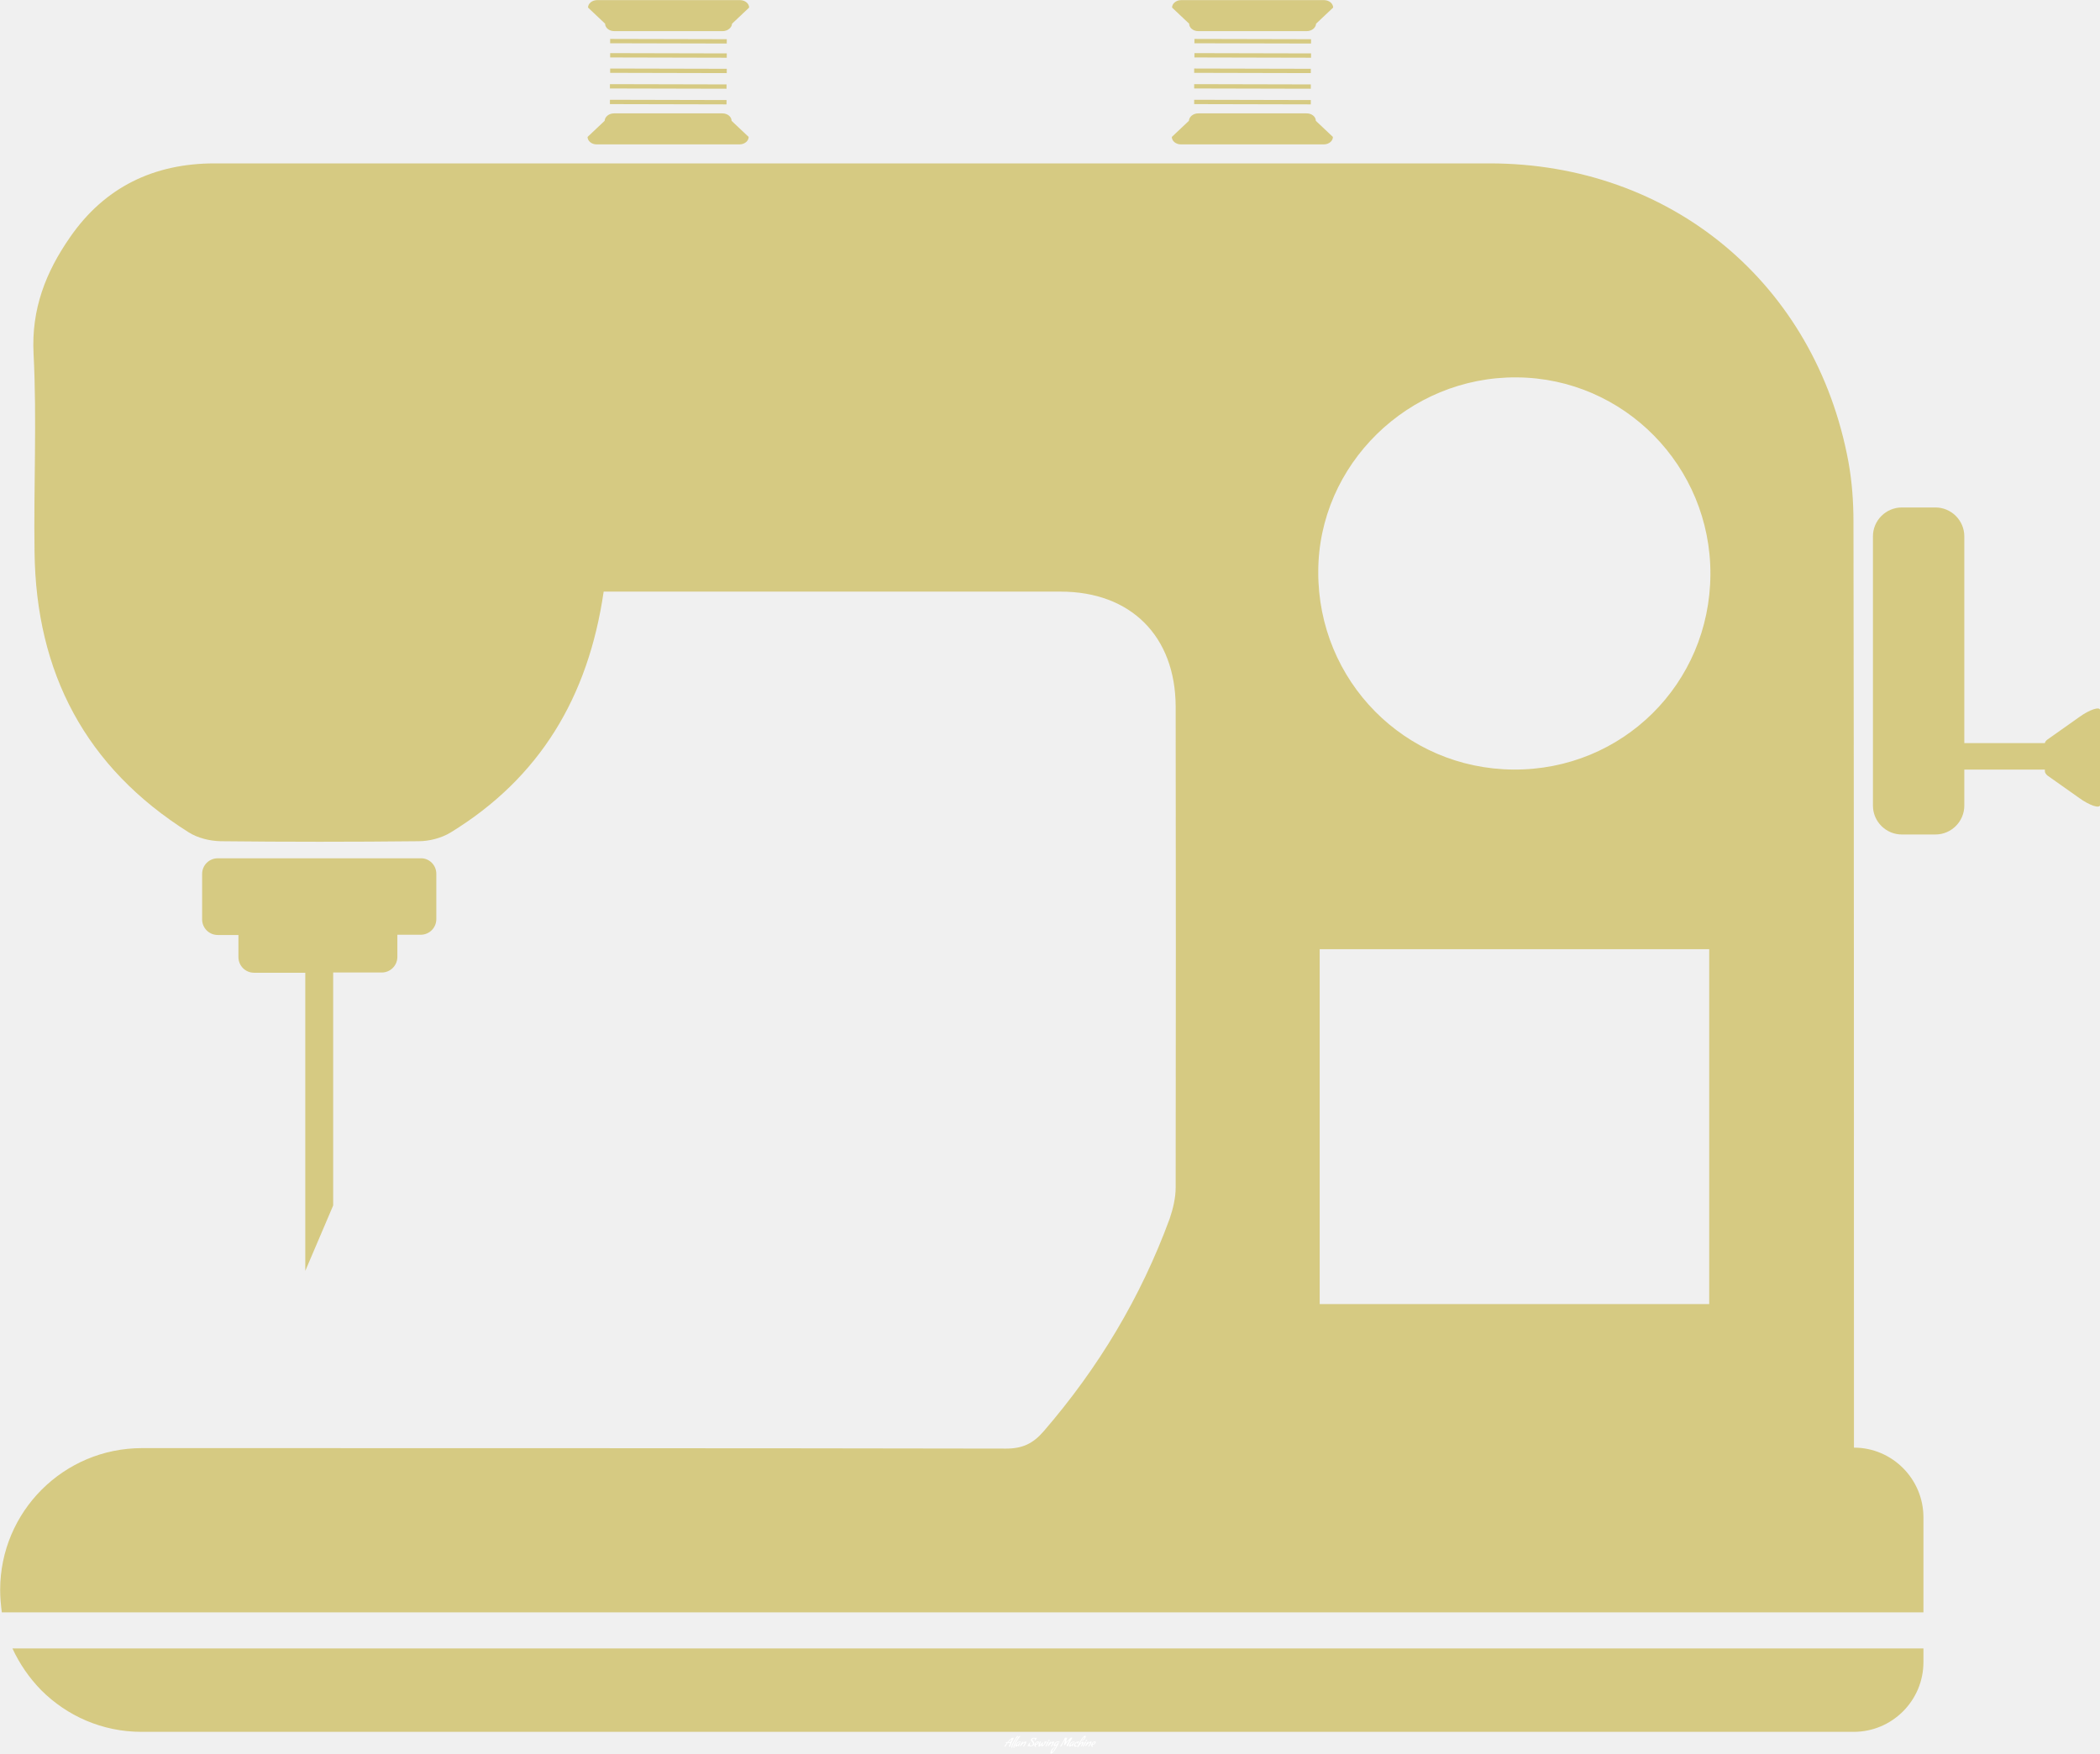
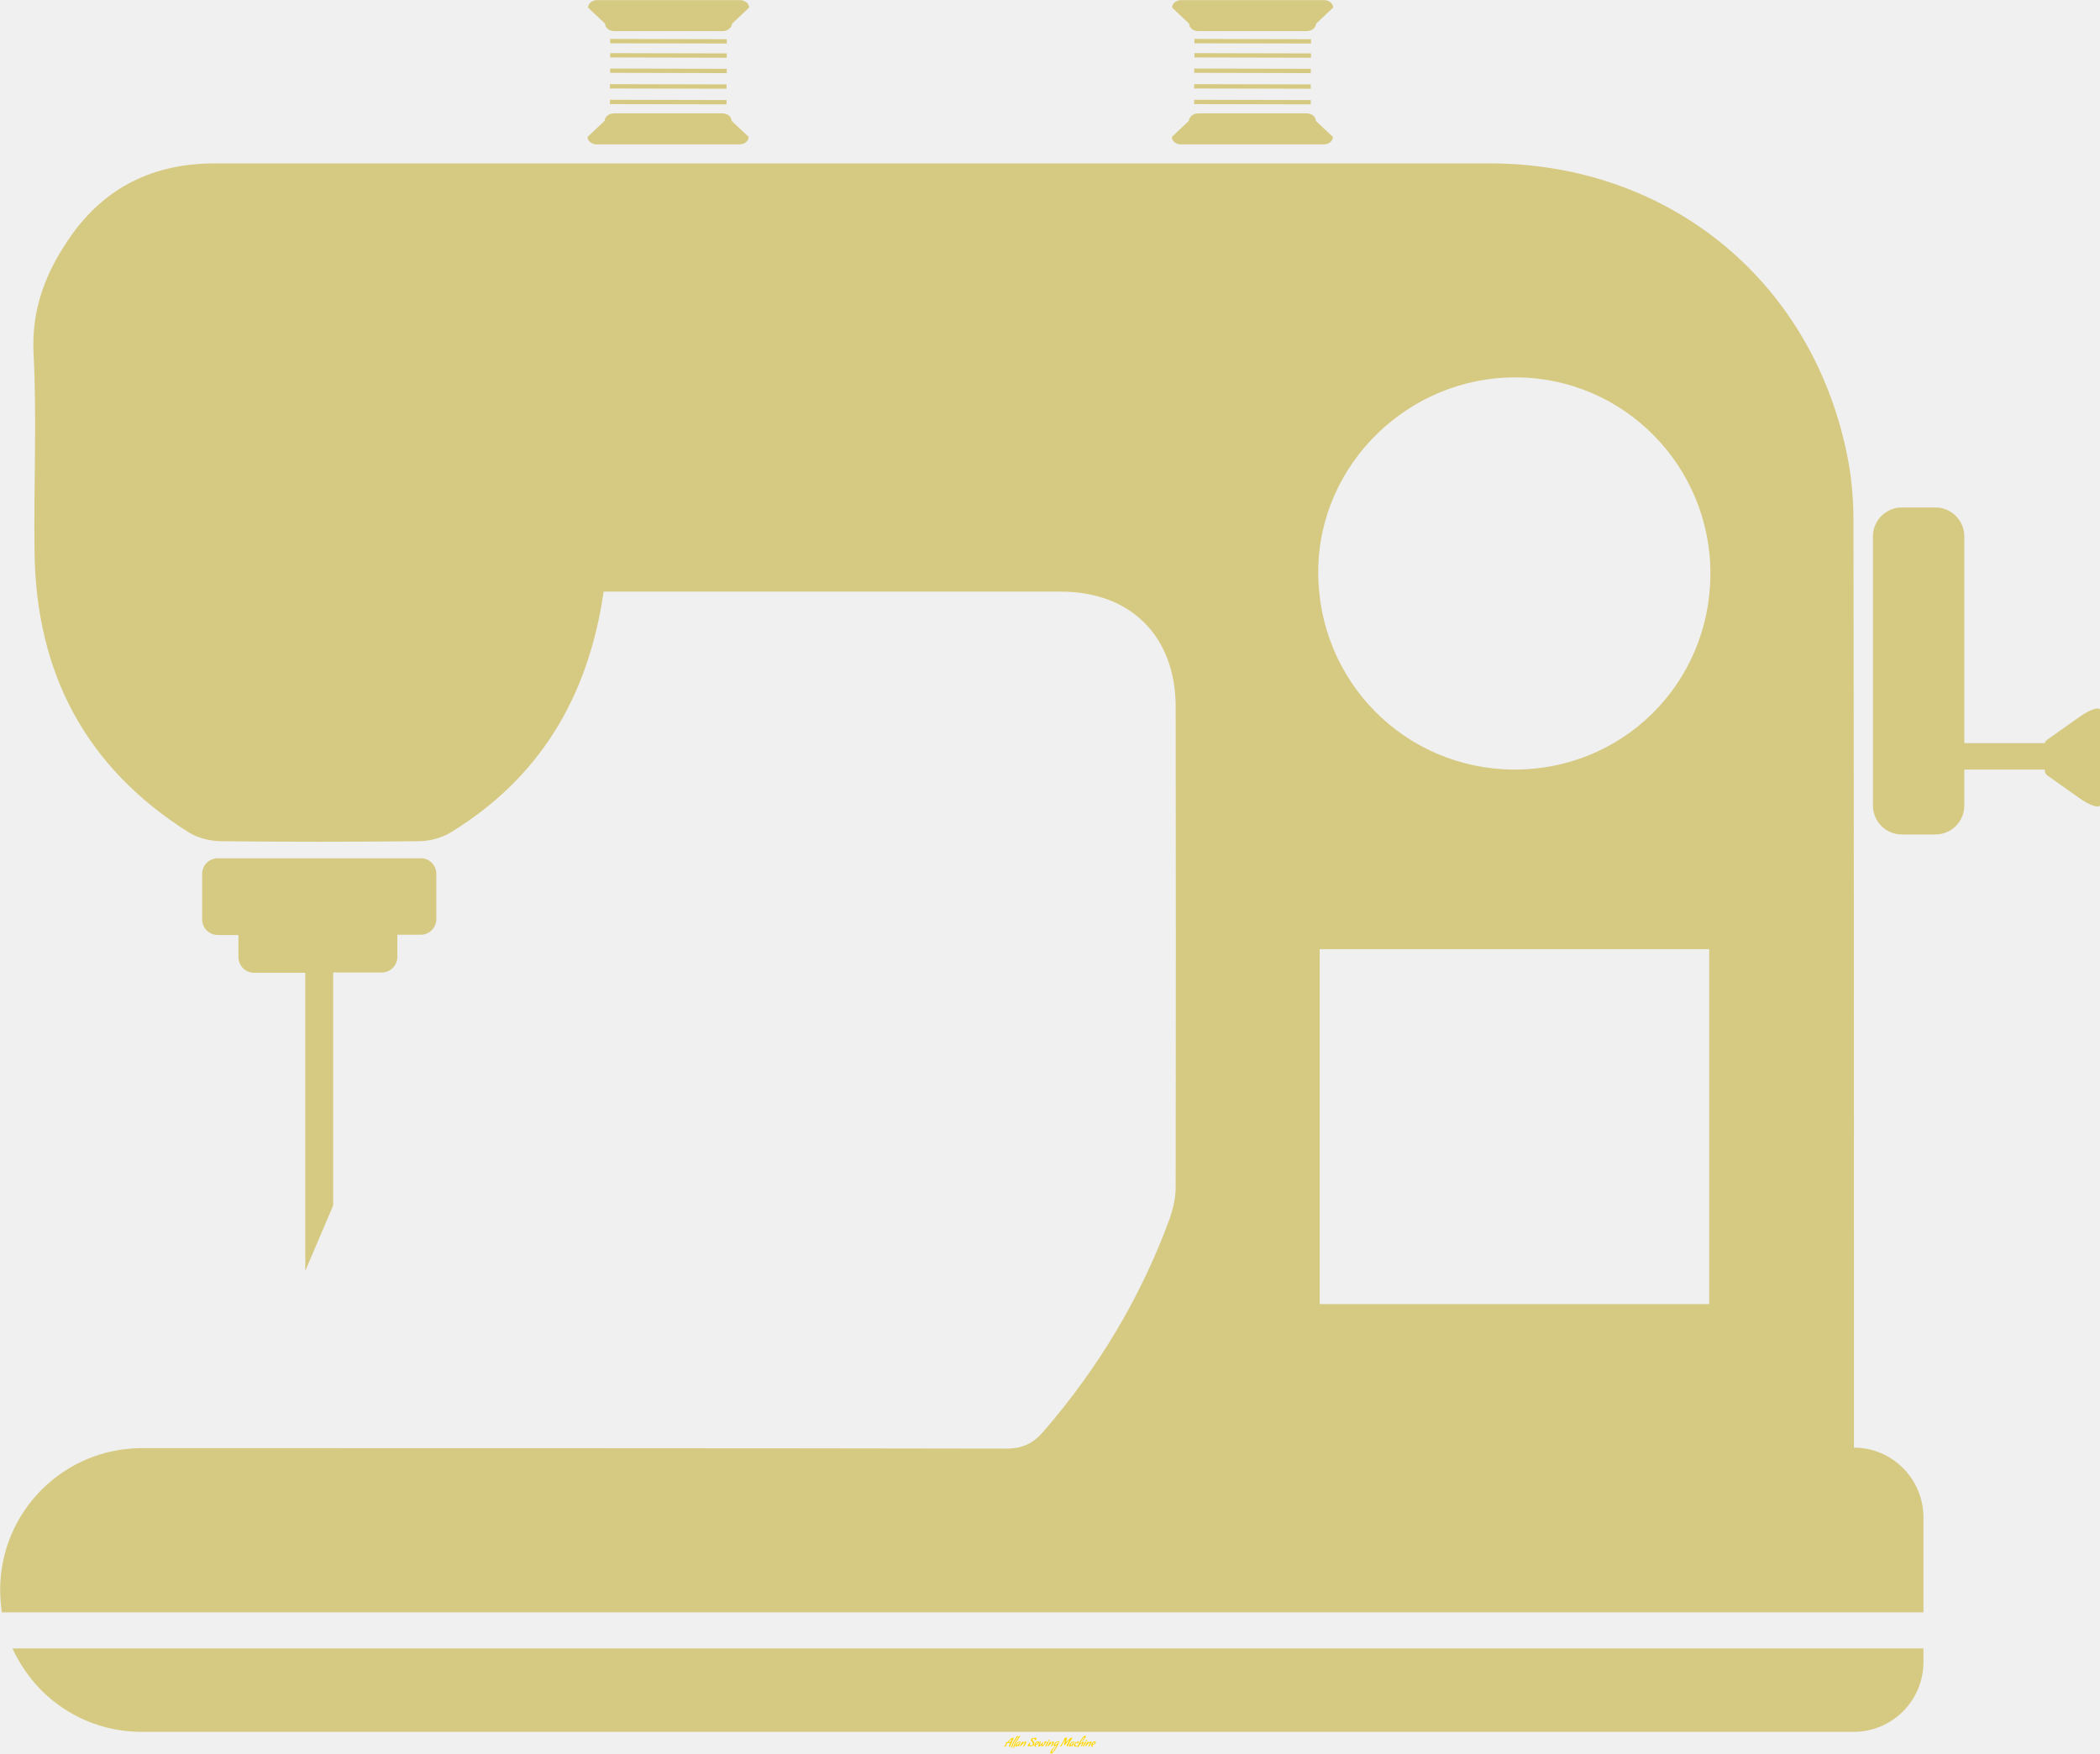
<svg xmlns="http://www.w3.org/2000/svg" data-v-423bf9ae="" viewBox="0 0 6989.141 5837" class="iconAbove">
-   <g data-v-423bf9ae="" id="7d8fcb90-9b72-4971-91ea-a4782296ab28" fill="#FFFFFF" transform="matrix(2.828854,0,0,2.828854,3342.944,5776.172)">
+   <g data-v-423bf9ae="" id="7d8fcb90-9b72-4971-91ea-a4782296ab28" fill="#FFD700" transform="matrix(2.828854,0,0,2.828854,3342.944,5776.172)">
    <path d="M1.50 8.82L1.50 8.82L1.50 8.82Q1.40 8.82 1.37 8.69L1.37 8.69L1.37 8.69Q1.37 8.46 1.71 8.15L1.71 8.15L1.71 8.15Q2.04 7.84 2.25 7.76L2.25 7.76L2.25 7.76Q2.45 7.67 3.60 7.64L3.60 7.64L3.79 7.42L3.79 7.42Q8.05 2.51 9.70 2.51L9.70 2.51L9.70 2.51Q9.84 2.49 10.02 2.49L10.02 2.49L10.02 2.49Q10.99 2.49 10.99 2.95L10.99 2.95L10.99 2.95Q10.99 3.04 10.81 3.40L10.81 3.40L10.18 4.66L10.18 4.66Q9.73 5.56 9.31 6.48L9.31 6.48L9.31 6.48Q7.04 11.48 6.68 13.03L6.68 13.03L6.68 13.03Q6.68 13.15 6.39 13.15L6.39 13.15L6.39 13.15Q6.10 13.15 5.70 12.83L5.70 12.83L5.70 12.83Q5.29 12.52 5.29 12.28L5.29 12.28L5.29 12.28Q5.29 11.84 5.98 10.64L5.98 10.64L5.98 10.64Q6.66 9.44 6.66 9.07L6.66 9.07L6.66 9.07Q6.66 8.58 4.76 8.58L4.76 8.58L4.76 8.58Q4.48 8.58 3.89 8.61L3.89 8.61L3.36 9.31L3.36 9.31Q2.38 10.63 1.48 12.57L1.48 12.57L1.48 12.57Q1.33 12.92 0.55 12.92L0.55 12.92L0.55 12.92Q-0.24 12.92-0.24 12.70L-0.24 12.70L-0.24 12.70Q-0.24 12.54 0.64 11.35L0.64 11.35L0.64 11.35Q1.51 10.15 2.72 8.69L2.72 8.69L2.72 8.69Q2.51 8.72 2.18 8.75L2.18 8.75L2.18 8.75Q1.86 8.78 1.69 8.80L1.69 8.80L1.69 8.80Q1.51 8.82 1.50 8.82ZM7.31 7.01L7.31 7.01L7.31 7.01Q7.85 6.36 8.13 5.68L8.13 5.68L8.13 5.68Q8.40 5.01 8.40 4.77L8.40 4.77L8.40 4.77Q8.40 4.54 8.16 4.54L8.16 4.54L8.16 4.54Q7.74 4.54 6.78 5.43L6.78 5.43L6.78 5.43Q5.81 6.31 4.68 7.64L4.68 7.64L6.20 7.67L6.20 7.67Q6.76 7.67 7.31 7.01ZM8.18 12.88L8.18 12.88L8.18 12.88Q8.18 12.32 8.64 11.14L8.64 11.14L8.64 11.14Q9.10 9.95 9.67 8.83L9.67 8.83L9.67 8.83Q10.25 7.71 11.23 6.08L11.23 6.08L11.23 6.08Q12.68 3.65 14.22 1.27L14.22 1.27L14.22 1.27Q14.46 0.90 14.97 0.66L14.97 0.66L14.97 0.66Q15.47 0.42 15.88 0.42L15.88 0.42L15.88 0.42Q16.28 0.42 16.30 0.64L16.30 0.64L16.30 0.64Q16.30 0.71 16.21 0.80L16.21 0.80L16.21 0.80Q15.74 1.23 14.62 2.81L14.62 2.81L14.62 2.81Q13.50 4.38 12.24 6.41L12.24 6.41L12.24 6.41Q10.99 8.44 10.04 10.70L10.04 10.70L10.04 10.70Q9.10 12.95 9.10 14.38L9.10 14.38L9.10 14.38Q9.10 14.59 8.97 14.59L8.97 14.59L8.97 14.59Q8.74 14.59 8.57 14.41L8.57 14.41L8.57 14.41Q8.40 14.24 8.33 13.97L8.33 13.97L8.33 13.97Q8.18 13.44 8.18 12.88ZM10.56 12.88L10.56 12.88L10.56 12.88Q10.56 12.32 11.02 11.14L11.02 11.14L11.02 11.14Q11.48 9.95 12.05 8.83L12.05 8.83L12.05 8.83Q12.63 7.71 13.61 6.08L13.61 6.08L13.61 6.08Q15.06 3.65 16.60 1.27L16.60 1.27L16.60 1.27Q16.84 0.90 17.35 0.66L17.35 0.66L17.35 0.66Q17.85 0.42 18.26 0.42L18.26 0.42L18.26 0.42Q18.66 0.42 18.68 0.64L18.68 0.64L18.68 0.64Q18.68 0.71 18.59 0.80L18.59 0.80L18.59 0.80Q18.12 1.23 17.00 2.81L17.00 2.81L17.00 2.81Q15.88 4.38 14.62 6.41L14.62 6.41L14.62 6.41Q13.37 8.44 12.42 10.70L12.42 10.70L12.42 10.70Q11.48 12.95 11.48 14.38L11.48 14.38L11.48 14.38Q11.48 14.59 11.35 14.59L11.35 14.59L11.35 14.59Q11.12 14.59 10.95 14.41L10.95 14.41L10.95 14.41Q10.78 14.24 10.71 13.97L10.71 13.97L10.71 13.97Q10.56 13.44 10.56 12.88ZM16.10 11.86L16.10 11.86L16.13 11.56L16.13 11.56Q16.13 11.45 16.04 11.45L16.04 11.45L16.04 11.45Q15.92 11.45 15.53 11.82L15.53 11.82L15.53 11.82Q15.15 12.18 14.57 12.55L14.57 12.55L14.57 12.55Q13.99 12.92 13.40 12.92L13.40 12.92L13.40 12.92Q12.82 12.92 12.82 12.07L12.82 12.07L12.82 12.07Q12.82 11.00 13.75 9.62L13.75 9.62L13.75 9.62Q14.22 8.92 14.85 8.32L14.85 8.32L14.85 8.32Q15.47 7.73 16.37 7.34L16.37 7.34L16.37 7.34Q17.26 6.96 18.24 6.96L18.24 6.96L18.24 6.96Q18.76 6.96 19.12 7.23L19.12 7.23L19.12 7.23Q19.49 7.50 19.49 7.90L19.49 7.90L19.49 7.90Q19.49 8.30 19.25 8.30L19.25 8.30L19.25 8.30Q19.12 8.30 18.91 8.15L18.91 8.15L18.91 8.15Q18.52 7.88 17.68 7.88L17.68 7.88L17.68 7.88Q16.58 7.88 15.59 8.88L15.59 8.88L15.59 8.88Q14.60 9.88 14.60 10.86L14.60 10.86L14.60 10.86Q14.60 10.99 14.68 11.10L14.68 11.10L14.68 11.10Q14.76 11.21 14.90 11.21L14.90 11.21L14.90 11.21Q15.32 11.21 15.97 10.63L15.97 10.63L15.97 10.63Q16.63 10.05 17.26 8.96L17.26 8.96L17.26 8.96Q17.30 8.83 17.57 8.72L17.57 8.72L17.57 8.72Q17.84 8.61 18.20 8.61L18.20 8.61L18.20 8.61Q18.72 8.65 18.72 8.83L18.72 8.83L18.72 8.83Q18.72 8.85 18.61 9.01L18.61 9.01L18.61 9.01Q18.51 9.17 18.24 9.59L18.24 9.59L18.24 9.59Q17.98 10.01 17.49 10.97L17.49 10.97L17.49 10.97Q17.01 11.93 16.93 12.49L16.93 12.49L16.93 12.49Q16.91 12.66 16.79 12.66L16.79 12.66L16.79 12.66Q16.10 12.66 16.10 11.86ZM22.19 12.95L22.19 12.95L22.19 12.95Q21.80 12.95 21.80 12.77L21.80 12.77L21.83 12.68L21.83 12.68Q22.67 11.42 23.27 10.26L23.27 10.26L23.27 10.26Q23.87 9.09 23.87 8.74L23.87 8.74L23.87 8.74Q23.87 8.62 23.81 8.56L23.81 8.56L23.81 8.56Q23.76 8.50 23.65 8.48L23.65 8.48L23.65 8.48Q23.10 8.48 22.18 9.18L22.18 9.18L22.18 9.18Q21.27 9.88 20.57 10.63L20.57 10.63L20.57 10.63Q19.88 11.37 19.54 11.84L19.54 11.84L19.54 11.84Q19.21 12.31 18.54 12.31L18.54 12.31L18.54 12.31Q18.17 12.31 18.17 12.12L18.17 12.12L18.17 12.12Q18.17 11.76 19.54 9.55L19.54 9.55L19.54 9.55Q20.92 7.35 21.36 7.18L21.36 7.18L21.36 7.18Q21.60 7.04 21.97 7.04L21.97 7.04L21.97 7.04Q22.34 7.04 22.34 7.19L22.34 7.19L22.34 7.19Q22.34 7.34 22.01 7.83L22.01 7.83L22.01 7.83Q21.67 8.32 21.67 8.46L21.67 8.46L21.67 8.46Q21.70 8.57 21.79 8.57L21.79 8.57L21.79 8.57Q21.88 8.57 21.95 8.51L21.95 8.51L21.95 8.51Q24.02 6.90 25.26 6.90L25.26 6.90L25.26 6.90Q25.77 6.90 25.77 7.50L25.77 7.50L25.77 7.50Q25.77 7.90 25.19 9.20L25.19 9.20L25.19 9.20Q24.61 10.50 23.72 11.73L23.72 11.73L23.72 11.73Q22.83 12.95 22.19 12.95ZM35.20 9.07L35.20 9.07L35.20 9.07Q35.20 10.56 33.97 11.56L33.97 11.56L33.97 11.56Q32.75 12.56 30.84 12.56L30.84 12.56L30.84 12.56Q29.79 12.56 29.25 12.25L29.25 12.25L29.25 12.25Q29.19 12.22 29.12 12.22L29.12 12.22L29.12 12.22Q29.05 12.22 28.60 12.38L28.60 12.38L28.60 12.38Q28.15 12.53 27.70 12.53L27.70 12.53L27.70 12.53Q27.24 12.53 27.24 12.26L27.24 12.26L27.24 12.26Q27.24 11.90 28.13 10.37L28.13 10.37L28.13 10.37Q29.01 8.83 29.69 8.30L29.69 8.30L29.69 8.30Q29.99 8.08 30.27 8.08L30.27 8.08L30.27 8.08Q30.55 8.08 30.55 8.23L30.55 8.23L30.55 8.23Q30.55 8.26 30.36 8.58L30.36 8.58L30.36 8.58Q30.17 8.89 29.98 9.41L29.98 9.41L29.98 9.41Q29.79 9.93 29.79 10.30L29.79 10.30L29.79 10.30Q29.79 10.67 29.87 10.92L29.87 10.92L29.87 10.92Q29.95 11.17 30.26 11.43L30.26 11.43L30.26 11.43Q30.58 11.69 31.03 11.69L31.03 11.69L31.03 11.69Q31.49 11.69 31.88 11.58L31.88 11.58L31.88 11.58Q32.28 11.47 32.68 11.23L32.68 11.23L32.68 11.23Q33.07 10.99 33.32 10.53L33.32 10.53L33.32 10.53Q33.57 10.07 33.57 9.46L33.57 9.46L33.57 9.46Q33.57 8.85 33.19 8.22L33.19 8.22L33.19 8.22Q32.82 7.59 32.37 7.15L32.37 7.15L32.37 7.15Q31.92 6.71 31.54 6.14L31.54 6.14L31.54 6.14Q31.16 5.57 31.16 5.03L31.16 5.03L31.16 5.03Q31.16 4.49 31.45 4.03L31.45 4.03L31.45 4.03Q31.74 3.57 32.16 3.30L32.16 3.30L32.16 3.30Q32.59 3.02 33.14 2.84L33.14 2.84L33.14 2.84Q34.06 2.53 34.78 2.53L34.78 2.53L34.78 2.53Q35.49 2.53 35.83 2.60L35.83 2.60L35.83 2.60Q36.18 2.66 36.35 2.72L36.35 2.72L36.35 2.72Q36.53 2.77 36.57 2.77L36.57 2.77L36.57 2.77Q36.61 2.77 36.68 2.73L36.68 2.73L36.68 2.73Q37.10 2.49 37.59 2.49L37.59 2.49L37.59 2.49Q38.08 2.49 38.08 2.73L38.08 2.73L38.08 2.73Q38.08 3.12 37.15 4.49L37.15 4.49L37.15 4.49Q36.22 5.85 35.76 5.85L35.76 5.85L35.76 5.85Q35.38 5.85 35.38 5.68L35.38 5.68L35.38 5.68Q35.38 5.66 35.48 5.49L35.48 5.49L35.48 5.49Q35.78 4.93 35.78 4.21L35.78 4.21L35.78 4.21Q35.78 3.82 35.45 3.61L35.45 3.61L35.45 3.61Q35.11 3.39 34.75 3.39L34.75 3.39L34.75 3.39Q34.40 3.39 34.03 3.50L34.03 3.50L34.03 3.50Q33.66 3.61 33.28 3.95L33.28 3.95L33.28 3.95Q32.91 4.28 32.91 4.75L32.91 4.75L32.91 4.75Q32.91 5.22 33.27 5.73L33.27 5.73L33.27 5.73Q33.63 6.24 34.05 6.67L34.05 6.67L34.05 6.67Q34.48 7.10 34.84 7.75L34.84 7.75L34.84 7.75Q35.20 8.40 35.20 9.07ZM36.81 13.15L36.81 13.15L36.81 13.15Q35.99 13.15 35.62 12.66L35.62 12.66L35.62 12.66Q35.24 12.18 35.24 11.47L35.24 11.47L35.24 11.47Q35.24 10.77 35.55 9.99L35.55 9.99L35.55 9.99Q35.85 9.21 36.39 8.48L36.39 8.48L36.39 8.48Q36.93 7.76 37.81 7.26L37.81 7.26L37.81 7.26Q38.68 6.76 39.69 6.76L39.69 6.76L39.69 6.76Q40.15 6.76 40.39 7.05L40.39 7.05L40.39 7.05Q40.63 7.34 40.63 7.73L40.63 7.73L40.63 7.73Q40.63 8.54 40.05 9.24L40.05 9.24L40.05 9.24Q39.48 9.94 38.78 10.30L38.78 10.30L38.78 10.30Q38.08 10.67 37.54 10.72L37.54 10.72L37.54 10.72Q37.00 10.77 36.82 10.92L36.82 10.92L36.82 10.92Q36.64 11.07 36.64 11.54L36.64 11.54L36.64 11.54Q36.64 12.00 36.85 12.24L36.85 12.24L36.85 12.24Q37.06 12.47 37.27 12.56L37.27 12.56L37.27 12.56Q37.48 12.64 37.48 12.73L37.48 12.73L37.48 12.73Q37.48 12.92 37.27 13.03L37.27 13.03L37.27 13.03Q37.06 13.15 36.81 13.15ZM39.27 8.08L39.27 8.08L39.27 8.08Q39.27 7.64 38.88 7.64L38.88 7.64L38.88 7.64Q38.32 7.64 37.64 8.43L37.64 8.43L37.64 8.43Q36.96 9.21 36.96 9.84L36.96 9.84L36.96 9.84Q36.96 10.00 37.20 10.00L37.20 10.00L37.20 10.00Q37.77 10.00 38.52 9.41L38.52 9.41L38.52 9.41Q39.27 8.82 39.27 8.08ZM43.40 11.77L43.40 11.77L43.43 11.14L43.43 11.14Q43.43 10.91 43.33 10.91L43.33 10.91L43.33 10.91Q43.09 10.91 42.17 11.96L42.17 11.96L42.17 11.96Q41.82 12.36 41.36 12.69L41.36 12.69L41.36 12.69Q40.89 13.02 40.58 13.02L40.58 13.02L40.58 13.02Q40.26 13.02 40.14 12.82L40.14 12.82L40.14 12.82Q40.03 12.61 40.03 12.39L40.03 12.39L40.03 12.39Q40.03 11.44 40.43 10.12L40.43 10.12L40.43 10.12Q40.84 8.81 41.26 7.98L41.26 7.98L41.66 7.14L41.66 7.14Q41.96 6.71 42.69 6.71L42.69 6.71L42.69 6.71Q42.92 6.71 42.92 6.82L42.92 6.82L42.92 6.82Q42.92 6.85 42.80 7.08L42.80 7.08L42.80 7.08Q42.67 7.32 42.27 8.56L42.27 8.56L42.27 8.56Q41.86 9.80 41.86 10.31L41.86 10.31L41.86 10.31Q41.86 10.82 42.07 10.82L42.07 10.82L42.07 10.82Q42.28 10.82 42.59 10.57L42.59 10.57L42.59 10.57Q42.90 10.32 43.19 9.94L43.19 9.94L43.19 9.94Q43.82 9.13 44.14 8.60L44.14 8.60L44.30 8.34L44.46 8.18L44.46 8.18Q44.81 7.91 45.36 7.91L45.36 7.91L45.36 7.91Q45.60 7.91 45.60 8.02L45.60 8.02L45.60 8.02Q45.60 8.05 45.49 8.26L45.49 8.26L45.49 8.26Q45.37 8.47 45.10 9.33L45.10 9.33L45.10 9.33Q44.83 10.19 44.83 10.74L44.83 10.74L44.83 10.74Q44.83 11.28 45.15 11.28L45.15 11.28L45.15 11.28Q45.74 11.28 46.49 10.15L46.49 10.15L46.49 10.15Q47.25 9.02 47.25 8.36L47.25 8.36L47.25 8.36Q46.89 8.22 46.89 7.88L46.89 7.88L46.89 7.88Q46.89 7.53 47.16 7.18L47.16 7.18L47.16 7.18Q47.43 6.82 47.59 6.82L47.59 6.82L47.59 6.82Q47.60 6.82 47.80 6.88L47.80 6.88L47.80 6.88Q48.01 6.94 48.36 6.94L48.36 6.94L48.36 6.94Q48.71 6.94 48.99 6.86L48.99 6.86L48.99 6.86Q49.28 6.78 49.43 6.70L49.43 6.70L49.43 6.70Q49.57 6.62 49.60 6.62L49.60 6.62L49.60 6.62Q49.73 6.62 49.73 6.75L49.73 6.75L49.73 6.75Q49.73 6.87 49.69 7.04L49.69 7.04L49.69 7.04Q49.64 7.21 49.38 7.58L49.38 7.58L49.38 7.58Q49.13 7.95 48.68 8.13L48.68 8.13L48.68 8.13Q48.57 8.19 48.57 8.26L48.57 8.26L48.57 8.26Q48.57 8.61 48.36 8.99L48.36 8.99L48.36 8.99Q47.77 10.11 46.35 11.40L46.35 11.40L46.35 11.40Q44.94 12.68 44.09 12.68L44.09 12.68L44.09 12.68Q43.40 12.68 43.40 11.77ZM48.96 13.06L48.96 13.06L48.96 13.06Q48.76 13.06 48.52 12.82L48.52 12.82L48.52 12.82Q48.29 12.57 48.29 12.22L48.29 12.22L48.29 12.22Q48.29 12.03 49.20 10.24L49.20 10.24L49.20 10.24Q50.12 8.46 50.15 7.83L50.15 7.83L50.15 7.83Q50.15 7.63 50.40 7.46L50.40 7.46L50.40 7.46Q50.85 7.20 51.73 7.20L51.73 7.20L51.73 7.20Q51.90 7.20 52.09 7.26L52.09 7.26L52.09 7.26Q52.28 7.32 52.28 7.43L52.28 7.43L52.28 7.43Q52.28 7.49 52.23 7.53L52.23 7.53L52.23 7.53Q51.70 8.20 50.68 9.95L50.68 9.95L50.68 9.95Q49.66 11.70 49.14 12.80L49.14 12.80L49.14 12.80Q49.07 13.06 48.96 13.06ZM52.02 6.41L52.02 6.41L52.02 6.41Q51.41 6.41 51.38 5.92L51.38 5.92L51.38 5.91L51.38 5.91Q51.38 5.49 51.79 5.22L51.79 5.22L51.79 5.22Q52.21 4.96 52.61 4.96L52.61 4.96L52.61 4.96Q53.23 4.96 53.26 5.45L53.26 5.45L53.26 5.45Q53.26 5.87 52.85 6.14L52.85 6.14L52.85 6.14Q52.44 6.41 52.02 6.41ZM54.82 12.95L54.82 12.95L54.82 12.95Q54.43 12.95 54.43 12.77L54.43 12.77L54.46 12.68L54.46 12.68Q55.30 11.42 55.90 10.26L55.90 10.26L55.90 10.26Q56.50 9.09 56.50 8.74L56.50 8.74L56.50 8.74Q56.50 8.62 56.45 8.56L56.45 8.56L56.45 8.56Q56.39 8.50 56.28 8.48L56.28 8.48L56.28 8.48Q55.73 8.48 54.82 9.18L54.82 9.18L54.82 9.18Q53.90 9.88 53.21 10.63L53.21 10.63L53.21 10.63Q52.51 11.37 52.18 11.84L52.18 11.84L52.18 11.84Q51.84 12.31 51.17 12.31L51.17 12.31L51.17 12.31Q50.81 12.31 50.81 12.12L50.81 12.12L50.81 12.12Q50.81 11.76 52.18 9.55L52.18 9.55L52.18 9.55Q53.55 7.35 54.00 7.18L54.00 7.18L54.00 7.18Q54.24 7.04 54.61 7.04L54.61 7.04L54.61 7.04Q54.98 7.04 54.98 7.19L54.98 7.19L54.98 7.19Q54.98 7.34 54.64 7.83L54.64 7.83L54.64 7.83Q54.31 8.32 54.31 8.46L54.31 8.46L54.31 8.46Q54.33 8.57 54.42 8.57L54.42 8.57L54.42 8.57Q54.52 8.57 54.59 8.51L54.59 8.51L54.59 8.51Q56.66 6.90 57.89 6.90L57.89 6.90L57.89 6.90Q58.41 6.90 58.41 7.50L58.41 7.50L58.41 7.50Q58.41 7.90 57.83 9.20L57.83 9.20L57.83 9.20Q57.25 10.50 56.36 11.73L56.36 11.73L56.36 11.73Q55.47 12.95 54.82 12.95ZM56.10 19.39L56.10 19.39L56.10 19.39Q56.70 19.39 57.99 17.45L57.99 17.45L57.99 17.45Q59.29 15.51 60.30 13.58L60.30 13.58L60.30 13.58Q61.31 11.65 61.31 11.45L61.31 11.45L61.31 11.45Q61.31 11.24 61.19 11.24L61.19 11.24L61.19 11.24Q61.08 11.24 60.82 11.46L60.82 11.46L60.82 11.46Q60.55 11.68 60.25 11.94L60.25 11.94L60.25 11.94Q59.95 12.21 59.48 12.43L59.48 12.43L59.48 12.43Q59.01 12.64 58.55 12.64L58.55 12.64L58.55 12.64Q57.97 12.64 57.97 11.79L57.97 11.79L57.97 11.79Q57.97 11.10 58.35 10.24L58.35 10.24L58.35 10.24Q58.73 9.38 59.39 8.58L59.39 8.58L59.39 8.58Q60.05 7.77 61.11 7.22L61.11 7.22L61.11 7.22Q62.17 6.68 63.39 6.68L63.39 6.68L63.39 6.68Q63.70 6.68 64.06 6.79L64.06 6.79L64.06 6.79Q64.79 7.01 64.79 7.60L64.79 7.60L64.79 7.60Q64.79 8.02 64.55 8.02L64.55 8.02L64.55 8.02Q64.48 8.02 64.32 7.92L64.32 7.92L64.32 7.92Q63.81 7.59 62.76 7.59L62.76 7.59L62.76 7.59Q61.71 7.59 60.73 8.63L60.73 8.63L60.73 8.63Q59.74 9.67 59.74 10.67L59.74 10.67L59.74 10.67Q59.74 11.02 60.03 11.02L60.03 11.02L60.03 11.02Q60.48 11.02 61.27 10.38L61.27 10.38L61.27 10.38Q62.06 9.74 62.85 8.50L62.85 8.50L62.85 8.50Q62.89 8.30 63.49 8.30L63.49 8.30L63.49 8.30Q64.09 8.30 64.09 8.51L64.09 8.51L64.09 8.51Q64.09 8.67 63.12 10.52L63.12 10.52L63.12 10.52Q62.15 12.38 61.47 13.57L61.47 13.57L61.47 13.57Q60.80 14.77 59.86 16.23L59.86 16.23L59.86 16.23Q58.91 17.68 58.07 18.73L58.07 18.73L58.07 18.73Q57.23 19.78 56.32 20.50L56.32 20.50L56.32 20.50Q55.41 21.22 54.70 21.22L54.70 21.22L54.70 21.22Q54.11 21.22 54.11 20.24L54.11 20.24L54.11 20.24Q54.11 19.26 54.68 18.07L54.68 18.07L54.68 18.07Q55.26 16.87 56.06 15.87L56.06 15.87L56.06 15.87Q56.87 14.87 57.78 14.17L57.78 14.17L57.78 14.17Q58.69 13.47 59.30 13.47L59.30 13.47L59.35 13.47L59.35 13.47Q59.51 13.47 59.51 13.57L59.51 13.57L59.51 13.57Q59.51 13.66 59.35 13.75L59.35 13.75L59.35 13.75Q58.81 14.01 57.99 14.93L57.99 14.93L57.99 14.93Q57.18 15.85 56.51 17.04L56.51 17.04L56.51 17.04Q55.85 18.23 55.85 19.04L55.85 19.04L55.85 19.05L55.85 19.05Q55.85 19.39 56.10 19.39ZM71.41 10.85L71.41 10.85L71.41 10.85Q71.23 11.19 70.81 11.19L70.81 11.19L70.81 11.19Q70.38 11.19 70.25 11.07L70.25 11.07L70.25 11.07Q70.11 10.95 70.11 10.44L70.11 10.44L70.11 10.44Q70.11 9.93 70.66 8.06L70.66 8.06L70.66 8.06Q71.20 6.19 71.20 5.90L71.20 5.90L71.20 5.90Q71.20 5.61 71.09 5.61L71.09 5.61L71.09 5.61Q70.92 5.61 70.67 5.90L70.67 5.90L70.67 5.90Q70.42 6.19 70.25 6.47L70.25 6.47L70.08 6.76L70.08 6.76Q69.19 8.22 68.45 9.68L68.45 9.68L68.45 9.68Q67.72 11.14 67.38 11.82L67.38 11.82L67.38 11.82Q67.03 12.50 66.78 12.68L66.78 12.68L66.78 12.68Q66.53 12.87 66.06 12.87L66.06 12.87L66.06 12.87Q65.59 12.87 65.59 12.66L65.59 12.66L65.59 12.61L65.59 12.61Q65.59 12.47 66.32 11.31L66.32 11.31L66.32 11.31Q69.01 7.04 70.36 4.34L70.36 4.34L70.36 4.34Q70.69 3.70 70.69 3.14L70.69 3.14L70.69 2.97L70.69 2.97Q70.69 2.72 71.27 2.56L71.27 2.56L71.27 2.56Q71.85 2.41 72.23 2.41L72.23 2.41L72.69 2.41L72.69 2.41Q73.28 2.41 73.56 2.63L73.56 2.63L73.56 2.63Q73.68 2.72 73.68 2.86L73.68 2.86L73.68 2.86Q73.68 3.00 73.13 4.80L73.13 4.80L73.13 4.80Q72.58 6.59 72.58 6.96L72.58 6.96L72.58 6.96Q72.58 7.32 72.69 7.32L72.69 7.32L72.69 7.32Q73.04 7.32 73.92 6.46L73.92 6.46L73.92 6.46Q74.80 5.60 75.94 4.40L75.94 4.40L75.94 4.40Q76.86 3.39 77.70 2.66L77.70 2.66L77.70 2.66Q77.88 2.49 78.13 2.46L78.13 2.46L78.13 2.46Q78.68 2.38 79.30 2.38L79.30 2.38L79.30 2.38Q79.93 2.38 79.93 2.66L79.93 2.66L79.93 2.66Q79.93 2.72 79.92 2.74L79.92 2.74L79.92 2.74Q79.91 2.77 79.39 3.59L79.39 3.59L79.39 3.59Q78.88 4.41 78.13 5.62L78.13 5.62L78.13 5.62Q77.39 6.83 76.65 8.13L76.65 8.13L76.65 8.13Q75.91 9.42 75.39 10.59L75.39 10.59L75.39 10.59Q74.87 11.76 74.87 12.31L74.87 12.31L74.87 12.31Q74.75 12.54 74.48 12.54L74.48 12.54L74.48 12.54Q73.09 12.54 73.09 12.05L73.09 12.05L73.09 12.05Q73.09 10.92 75.91 6.61L75.91 6.61L75.91 6.61Q76.27 6.06 76.27 5.92L76.27 5.92L76.27 5.92Q76.27 5.78 76.06 5.78L76.06 5.78L76.06 5.78Q75.53 5.78 73.82 7.68L73.82 7.68L73.82 7.68Q72.11 9.58 71.41 10.85ZM79.34 11.86L79.34 11.86L79.37 11.56L79.37 11.56Q79.37 11.45 79.28 11.45L79.28 11.45L79.28 11.45Q79.16 11.45 78.77 11.82L78.77 11.82L78.77 11.82Q78.39 12.18 77.81 12.55L77.81 12.55L77.81 12.55Q77.22 12.92 76.64 12.92L76.64 12.92L76.64 12.92Q76.06 12.92 76.06 12.07L76.06 12.07L76.06 12.07Q76.06 11.00 76.99 9.62L76.99 9.62L76.99 9.62Q77.46 8.92 78.09 8.32L78.09 8.32L78.09 8.32Q78.71 7.73 79.60 7.34L79.60 7.34L79.60 7.34Q80.50 6.96 81.48 6.96L81.48 6.96L81.48 6.96Q82.00 6.96 82.36 7.23L82.36 7.23L82.36 7.23Q82.73 7.50 82.73 7.90L82.73 7.90L82.73 7.90Q82.73 8.30 82.49 8.30L82.49 8.30L82.49 8.30Q82.36 8.30 82.15 8.15L82.15 8.15L82.15 8.15Q81.76 7.88 80.92 7.88L80.92 7.88L80.92 7.88Q79.81 7.88 78.83 8.88L78.83 8.88L78.83 8.88Q77.84 9.88 77.84 10.86L77.84 10.86L77.84 10.86Q77.84 10.99 77.92 11.10L77.92 11.10L77.92 11.10Q77.99 11.21 78.13 11.21L78.13 11.21L78.13 11.21Q78.55 11.21 79.21 10.63L79.21 10.63L79.21 10.63Q79.87 10.05 80.50 8.96L80.50 8.96L80.50 8.96Q80.54 8.83 80.81 8.72L80.81 8.72L80.81 8.72Q81.07 8.61 81.44 8.61L81.44 8.61L81.44 8.61Q81.96 8.65 81.96 8.83L81.96 8.83L81.96 8.83Q81.96 8.85 81.85 9.01L81.85 9.01L81.85 9.01Q81.75 9.17 81.48 9.59L81.48 9.59L81.48 9.59Q81.21 10.01 80.73 10.97L80.73 10.97L80.73 10.97Q80.25 11.93 80.16 12.49L80.16 12.49L80.16 12.49Q80.15 12.66 80.02 12.66L80.02 12.66L80.02 12.66Q79.34 12.66 79.34 11.86ZM85.82 7.24L85.82 7.24L86.06 7.25L86.06 7.25Q86.30 7.25 86.44 7.01L86.44 7.01L86.44 7.01Q86.55 6.71 87.26 6.71L87.26 6.71L87.26 6.71Q87.98 6.72 87.98 7.01L87.98 7.01L87.98 7.01Q87.98 7.06 87.65 7.38L87.65 7.38L87.65 7.38Q87.33 7.70 86.87 8.30L86.87 8.30L86.87 8.30Q86.41 8.89 86.16 9.49L86.16 9.49L86.16 9.49Q86.13 9.58 85.94 9.58L85.94 9.58L85.94 9.58Q85.75 9.58 85.64 9.40L85.64 9.40L85.64 9.40Q85.53 9.23 85.53 9.02L85.53 9.02L85.53 9.02Q85.53 8.82 85.58 8.67L85.58 8.67L85.58 8.67Q85.62 8.51 85.62 8.44L85.62 8.44L85.62 8.44Q85.62 8.18 85.33 8.18L85.33 8.18L85.33 8.18Q84.52 8.18 83.89 9.11L83.89 9.11L83.89 9.11Q83.26 10.04 83.26 10.81L83.26 10.81L83.26 10.81Q83.26 11.83 84.25 11.83L84.25 11.83L84.25 11.83Q84.85 11.83 85.30 11.55L85.30 11.55L85.30 11.55Q85.40 11.47 85.50 11.47L85.50 11.47L85.50 11.47Q85.65 11.47 85.65 11.62L85.65 11.62L85.65 11.62Q85.65 11.98 84.99 12.47L84.99 12.47L84.99 12.47Q84.34 12.95 83.42 12.95L83.42 12.95L83.42 12.95Q82.50 12.95 82.16 12.50L82.16 12.50L82.16 12.50Q81.82 12.04 81.82 11.49L81.82 11.49L81.82 11.49Q81.82 10.93 82.12 10.23L82.12 10.23L82.12 10.23Q82.42 9.53 82.92 8.86L82.92 8.86L82.92 8.86Q83.41 8.18 84.20 7.71L84.20 7.71L84.20 7.71Q84.98 7.24 85.82 7.24ZM92.54 7.17L92.54 7.17L92.54 7.17Q93.14 7.17 93.14 7.87L93.14 7.87L93.14 7.87Q93.14 8.57 92.65 9.63L92.65 9.63L92.65 9.63Q91.94 11.13 91.03 12.22L91.03 12.22L91.03 12.22Q90.59 12.74 89.94 12.74L89.94 12.74L89.94 12.74Q89.73 12.74 89.73 12.63L89.73 12.63L89.78 12.47L89.78 12.47Q90.44 11.51 90.95 10.48L90.95 10.48L90.95 10.48Q91.46 9.45 91.46 8.99L91.46 8.99L91.46 8.99Q91.46 8.90 91.41 8.85L91.41 8.85L91.41 8.85Q91.36 8.79 91.25 8.78L91.25 8.78L91.25 8.78Q90.68 8.78 89.71 9.72L89.71 9.72L89.71 9.72Q88.73 10.65 88.03 11.61L88.03 11.61L88.03 11.61Q87.32 12.56 87.12 12.93L87.12 12.93L87.12 12.93Q86.91 13.30 86.70 13.38L86.70 13.38L86.70 13.38Q86.49 13.45 86.02 13.45L86.02 13.45L86.02 13.45Q85.54 13.45 85.54 13.29L85.54 13.29L85.54 13.29Q85.54 13.23 85.67 13.02L85.67 13.02L85.67 13.02Q85.81 12.81 86.68 11.13L86.68 11.13L86.68 11.13Q87.56 9.45 88.53 7.71L88.53 7.71L88.53 7.71Q89.50 5.96 90.66 4.14L90.66 4.14L90.66 4.14Q91.81 2.32 92.97 1.17L92.97 1.17L92.97 1.17Q94.12 0.01 94.98 0.01L94.98 0.01L94.98 0.01Q95.63 0.01 95.63 0.78L95.63 0.78L95.63 0.78Q95.63 2.27 94.28 3.96L94.28 3.96L94.28 3.96Q92.93 5.66 91.81 6.17L91.81 6.17L91.81 6.17Q91.56 6.29 91.29 6.29L91.29 6.29L91.29 6.29Q91.01 6.29 91.01 6.16L91.01 6.16L91.10 6.02L91.10 6.02Q92.47 5.07 93.28 3.82L93.28 3.82L93.28 3.82Q94.08 2.58 94.08 2.07L94.08 2.07L94.08 2.07Q94.08 1.90 94.04 1.84L94.04 1.84L94.04 1.84Q94.00 1.78 93.84 1.78L93.84 1.78L93.84 1.78Q93.34 1.78 92.20 3.42L92.20 3.42L92.20 3.42Q91.06 5.05 90.15 6.79L90.15 6.79L90.15 6.79Q89.24 8.53 89.24 8.90L89.24 8.90L89.24 8.90Q89.24 9.06 89.34 9.06L89.34 9.06L89.34 9.06Q89.45 9.06 89.63 8.92L89.63 8.92L89.63 8.92Q89.84 8.72 90.17 8.43L90.17 8.43L90.17 8.43Q90.50 8.13 91.27 7.65L91.27 7.65L91.27 7.65Q92.05 7.17 92.54 7.17ZM93.04 13.06L93.04 13.06L93.04 13.06Q92.85 13.06 92.61 12.82L92.61 12.82L92.61 12.82Q92.37 12.57 92.37 12.22L92.37 12.22L92.37 12.22Q92.37 12.03 93.29 10.24L93.29 10.24L93.29 10.24Q94.21 8.46 94.23 7.83L94.23 7.83L94.23 7.83Q94.23 7.63 94.49 7.46L94.49 7.46L94.49 7.46Q94.93 7.20 95.82 7.20L95.82 7.20L95.82 7.20Q95.98 7.20 96.17 7.26L96.17 7.26L96.17 7.26Q96.36 7.32 96.36 7.43L96.36 7.43L96.36 7.43Q96.36 7.49 96.32 7.53L96.32 7.53L96.32 7.53Q95.79 8.20 94.77 9.95L94.77 9.95L94.77 9.95Q93.74 11.70 93.23 12.80L93.23 12.80L93.23 12.80Q93.16 13.06 93.04 13.06ZM96.11 6.41L96.11 6.41L96.11 6.41Q95.49 6.41 95.47 5.92L95.47 5.92L95.47 5.91L95.47 5.91Q95.47 5.49 95.88 5.22L95.88 5.22L95.88 5.22Q96.29 4.96 96.70 4.96L96.70 4.96L96.70 4.96Q97.31 4.96 97.34 5.45L97.34 5.45L97.34 5.45Q97.34 5.87 96.94 6.14L96.94 6.14L96.94 6.14Q96.53 6.41 96.11 6.41ZM98.91 12.95L98.91 12.95L98.91 12.95Q98.52 12.95 98.52 12.77L98.52 12.77L98.55 12.68L98.55 12.68Q99.39 11.42 99.99 10.26L99.99 10.26L99.99 10.26Q100.59 9.09 100.59 8.74L100.59 8.74L100.59 8.74Q100.59 8.62 100.53 8.56L100.53 8.56L100.53 8.56Q100.48 8.50 100.37 8.48L100.37 8.48L100.37 8.48Q99.82 8.48 98.90 9.18L98.90 9.18L98.90 9.18Q97.99 9.88 97.29 10.63L97.29 10.63L97.29 10.63Q96.60 11.37 96.26 11.84L96.26 11.84L96.26 11.84Q95.93 12.31 95.26 12.31L95.26 12.31L95.26 12.31Q94.89 12.31 94.89 12.12L94.89 12.12L94.89 12.12Q94.89 11.76 96.26 9.55L96.26 9.55L96.26 9.55Q97.64 7.35 98.08 7.18L98.08 7.18L98.08 7.18Q98.32 7.04 98.69 7.04L98.69 7.04L98.69 7.04Q99.06 7.04 99.06 7.19L99.06 7.19L99.06 7.19Q99.06 7.34 98.73 7.83L98.73 7.83L98.73 7.83Q98.39 8.32 98.39 8.46L98.39 8.46L98.39 8.46Q98.42 8.57 98.51 8.57L98.51 8.57L98.51 8.57Q98.60 8.57 98.67 8.51L98.67 8.51L98.67 8.51Q100.74 6.90 101.98 6.90L101.98 6.90L101.98 6.90Q102.49 6.90 102.49 7.50L102.49 7.50L102.49 7.50Q102.49 7.90 101.91 9.20L101.91 9.20L101.91 9.20Q101.33 10.50 100.44 11.73L100.44 11.73L100.44 11.73Q99.55 12.95 98.91 12.95ZM103.61 13.15L103.61 13.15L103.61 13.15Q102.80 13.15 102.42 12.66L102.42 12.66L102.42 12.66Q102.05 12.18 102.05 11.47L102.05 11.47L102.05 11.47Q102.05 10.77 102.35 9.99L102.35 9.99L102.35 9.99Q102.66 9.21 103.20 8.48L103.20 8.48L103.20 8.48Q103.74 7.76 104.62 7.26L104.62 7.26L104.62 7.26Q105.49 6.76 106.50 6.76L106.50 6.76L106.50 6.76Q106.96 6.76 107.20 7.05L107.20 7.05L107.20 7.05Q107.44 7.34 107.44 7.73L107.44 7.73L107.44 7.73Q107.44 8.54 106.86 9.24L106.86 9.24L106.86 9.24Q106.29 9.94 105.59 10.30L105.59 10.30L105.59 10.30Q104.89 10.67 104.35 10.72L104.35 10.72L104.35 10.72Q103.81 10.77 103.63 10.92L103.63 10.92L103.63 10.92Q103.45 11.07 103.45 11.54L103.45 11.54L103.45 11.54Q103.45 12.00 103.66 12.24L103.66 12.24L103.66 12.24Q103.87 12.47 104.08 12.56L104.08 12.56L104.08 12.56Q104.29 12.64 104.29 12.73L104.29 12.73L104.29 12.73Q104.29 12.92 104.08 13.03L104.08 13.03L104.08 13.03Q103.87 13.15 103.61 13.15ZM106.08 8.08L106.08 8.08L106.08 8.08Q106.08 7.64 105.69 7.64L105.69 7.64L105.69 7.64Q105.13 7.64 104.45 8.43L104.45 8.43L104.45 8.43Q103.77 9.21 103.77 9.84L103.77 9.84L103.77 9.84Q103.77 10.00 104.01 10.00L104.01 10.00L104.01 10.00Q104.58 10.00 105.33 9.41L105.33 9.41L105.33 9.41Q106.08 8.82 106.08 8.08Z" />
  </g>
  <g data-v-423bf9ae="" id="3c3365eb-d7d6-417d-b712-fe5362983246" transform="matrix(8.002222,0,0,8.002222,-800.493,-847.836)" stroke="none" fill="#D6CA82">
    <path d="M871.1 708v-11.9c0-124.4 0-248.7-.2-373.1 0-8.3-.6-16.8-2.1-25-13.7-74.1-73.8-124.1-149.3-124.1H189.3c-25.3 0-45.8 9.9-60.2 30.8-10 14.4-16.1 29.8-15.1 48.5 1.4 27.4 0 54.9.4 82.3.6 50.2 21.2 89.6 64.1 116.6 3.8 2.4 8.8 3.6 13.3 3.7 27.5.3 54.9.3 82.3 0 4.5 0 9.5-1.3 13.3-3.6 37.1-22.7 57.3-56.3 63.7-100.2H541.2c29.1 0 47.7 18.5 47.8 47.8.1 66.7.1 133.3 0 200 0 4.3-1.1 8.9-2.5 13-12 32.7-29.6 62-52.4 88.4-4.4 5.1-8.8 7.2-15.6 7.2-97.1-.2-269.2-.2-359.4-.2-32.6 0-59 26.4-59 59 0 3.2.3 6.3.7 9.3H900V737c0-16-13-29-28.9-29zm-60.2-59.7h-162V500.7h162v147.6zM729.5 426c-45.2-.3-81.3-36.8-81.2-82.2 0-44.6 37.5-81.3 82.6-80.9 44.6.3 80.7 37 80.5 81.9-.2 45.5-36.6 81.5-81.9 81.2zM105.2 791.5c3 6.5 7.1 12.4 12 17.4 10.7 10.7 25.4 17.3 41.7 17.3H871c16 0 29-13 29-29v-5.7H105.2z" />
    <path d="M281.5 469.3v18.9c0 3.6-2.9 6.5-6.5 6.5h-9.7v9.2c0 3.6-2.9 6.5-6.5 6.5h-20.2v96.9L227 634.5v-124h-21.3c-3.6 0-6.5-2.9-6.5-6.5v-9.2h-8.6c-3.6 0-6.5-2.9-6.5-6.5v-18.9c0-3.6 2.9-6.5 6.5-6.5H275c3.6-.1 6.5 2.9 6.5 6.4zM400.6 118.9h-45.1c-2.1 0-3.8-1.4-3.8-3.1l-7.1-6.7c0-1.7 1.7-3.1 3.8-3.1h59.4c2.1 0 3.8 1.4 3.8 3.1l-7.1 6.7c-.1 1.7-1.9 3.1-3.9 3.1zM355.4 153.1h45.1c2.1 0 3.8 1.4 3.8 3.1l7.1 6.7c0 1.7-1.7 3.1-3.8 3.1h-59.4c-2.1 0-3.8-1.4-3.8-3.1l7.1-6.7c.1-1.7 1.8-3.1 3.9-3.1zM353.803 122.145l48.5.11-.004 1.8-48.5-.11zM353.803 128.046l48.5.11-.004 1.8-48.5-.11zM353.803 134.446l48.5.11-.004 1.8-48.5-.11zM353.703 140.945l48.5.11-.004 1.8-48.5-.11zM353.703 147.446l48.5.11-.004 1.8-48.5-.11z" />
    <g>
      <path d="M643.5 118.9h-45.1c-2.1 0-3.8-1.4-3.8-3.1l-7.1-6.7c0-1.7 1.7-3.1 3.8-3.1h59.4c2.1 0 3.8 1.4 3.8 3.1l-7.1 6.7c-.1 1.7-1.8 3.1-3.9 3.1zM598.4 153.1h45.1c2.1 0 3.8 1.4 3.8 3.1l7.1 6.7c0 1.7-1.7 3.1-3.8 3.1h-59.4c-2.1 0-3.8-1.4-3.8-3.1l7.1-6.7c.1-1.7 1.8-3.1 3.9-3.1zM596.804 122.146l48.5.11-.005 1.8-48.5-.11zM596.804 128.046l48.5.11-.005 1.8-48.5-.11zM596.704 134.445l48.5.11-.004 1.8-48.5-.11zM596.704 140.945l48.5.11-.004 1.8-48.5-.11zM596.703 147.446l48.5.11-.004 1.8-48.5-.11z" />
    </g>
    <g>
      <path d="M973.5 401.4v39.2c0 1.9-4.6.2-8.6-2.7l-13.3-9.4c-.6-.5-1.1-1.2-1.1-1.8v-.7H917v15c0 6.6-5.4 12-12 12h-14c-6.6 0-12-5.4-12-12V329c0-6.6 5.4-12 12-12h14c6.6 0 12 5.4 12 12v86h33.5c.1-.5.5-1.1 1.1-1.5l13.3-9.4c4-2.9 8.6-4.6 8.6-2.7z" />
    </g>
  </g>
</svg>
